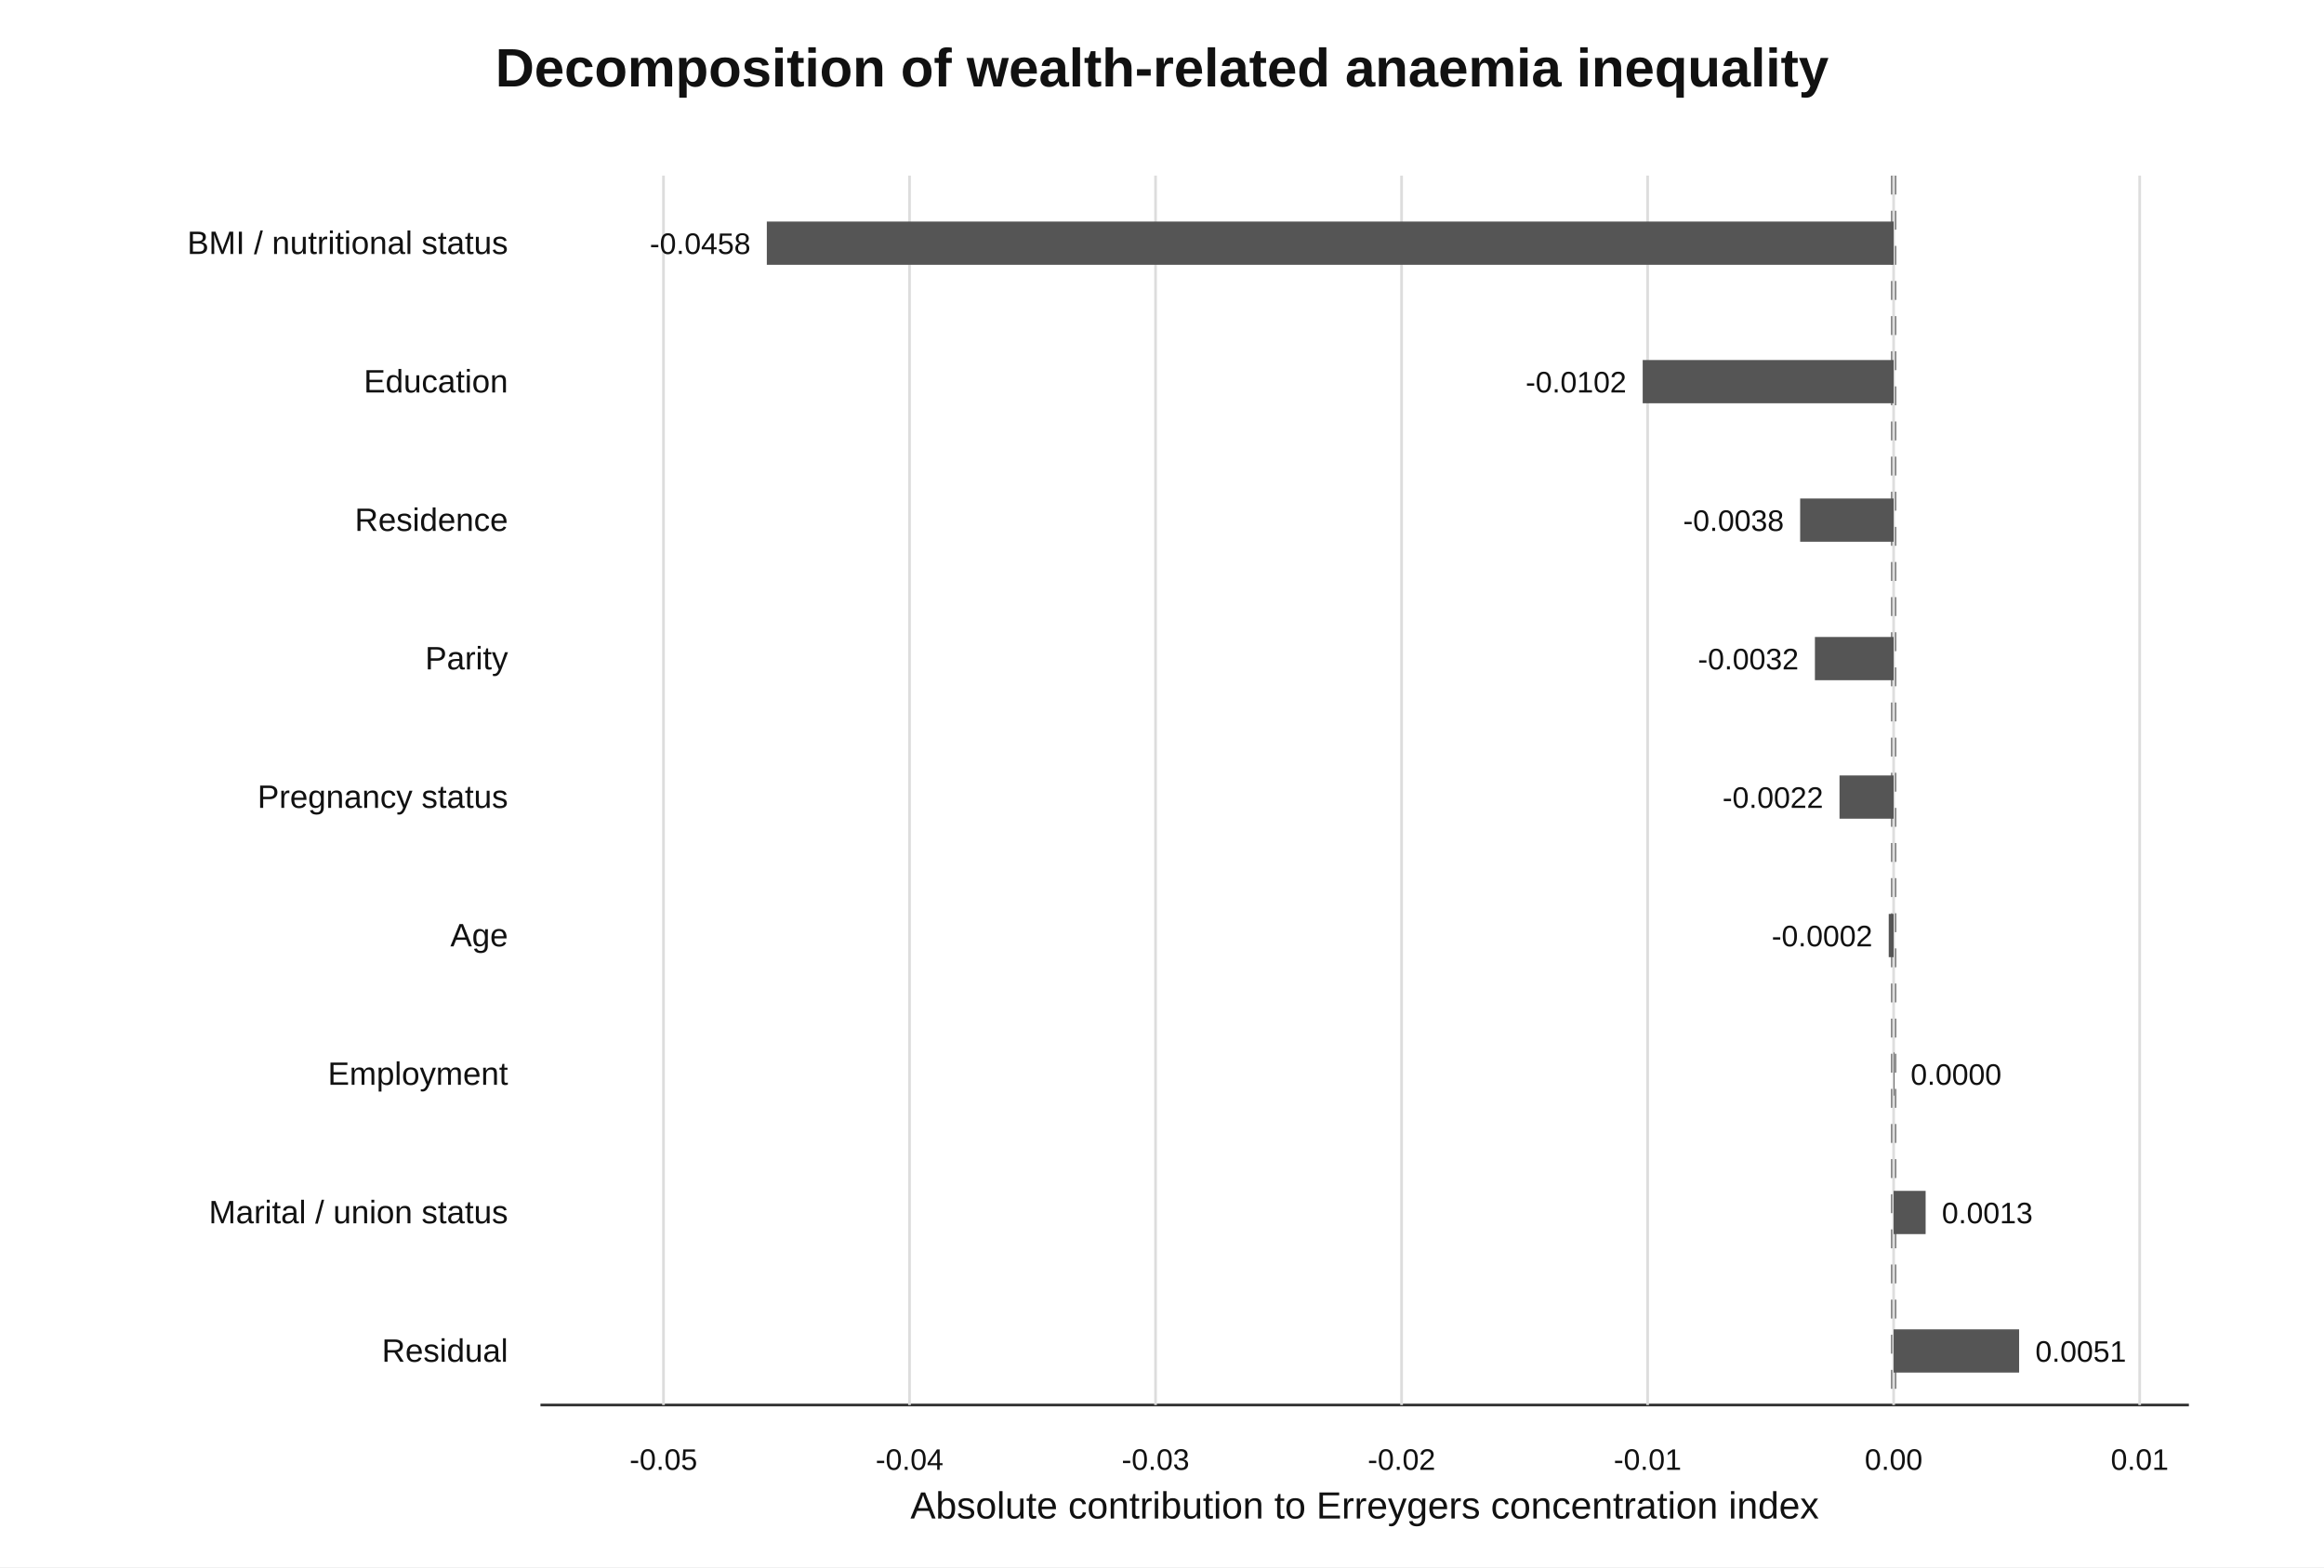
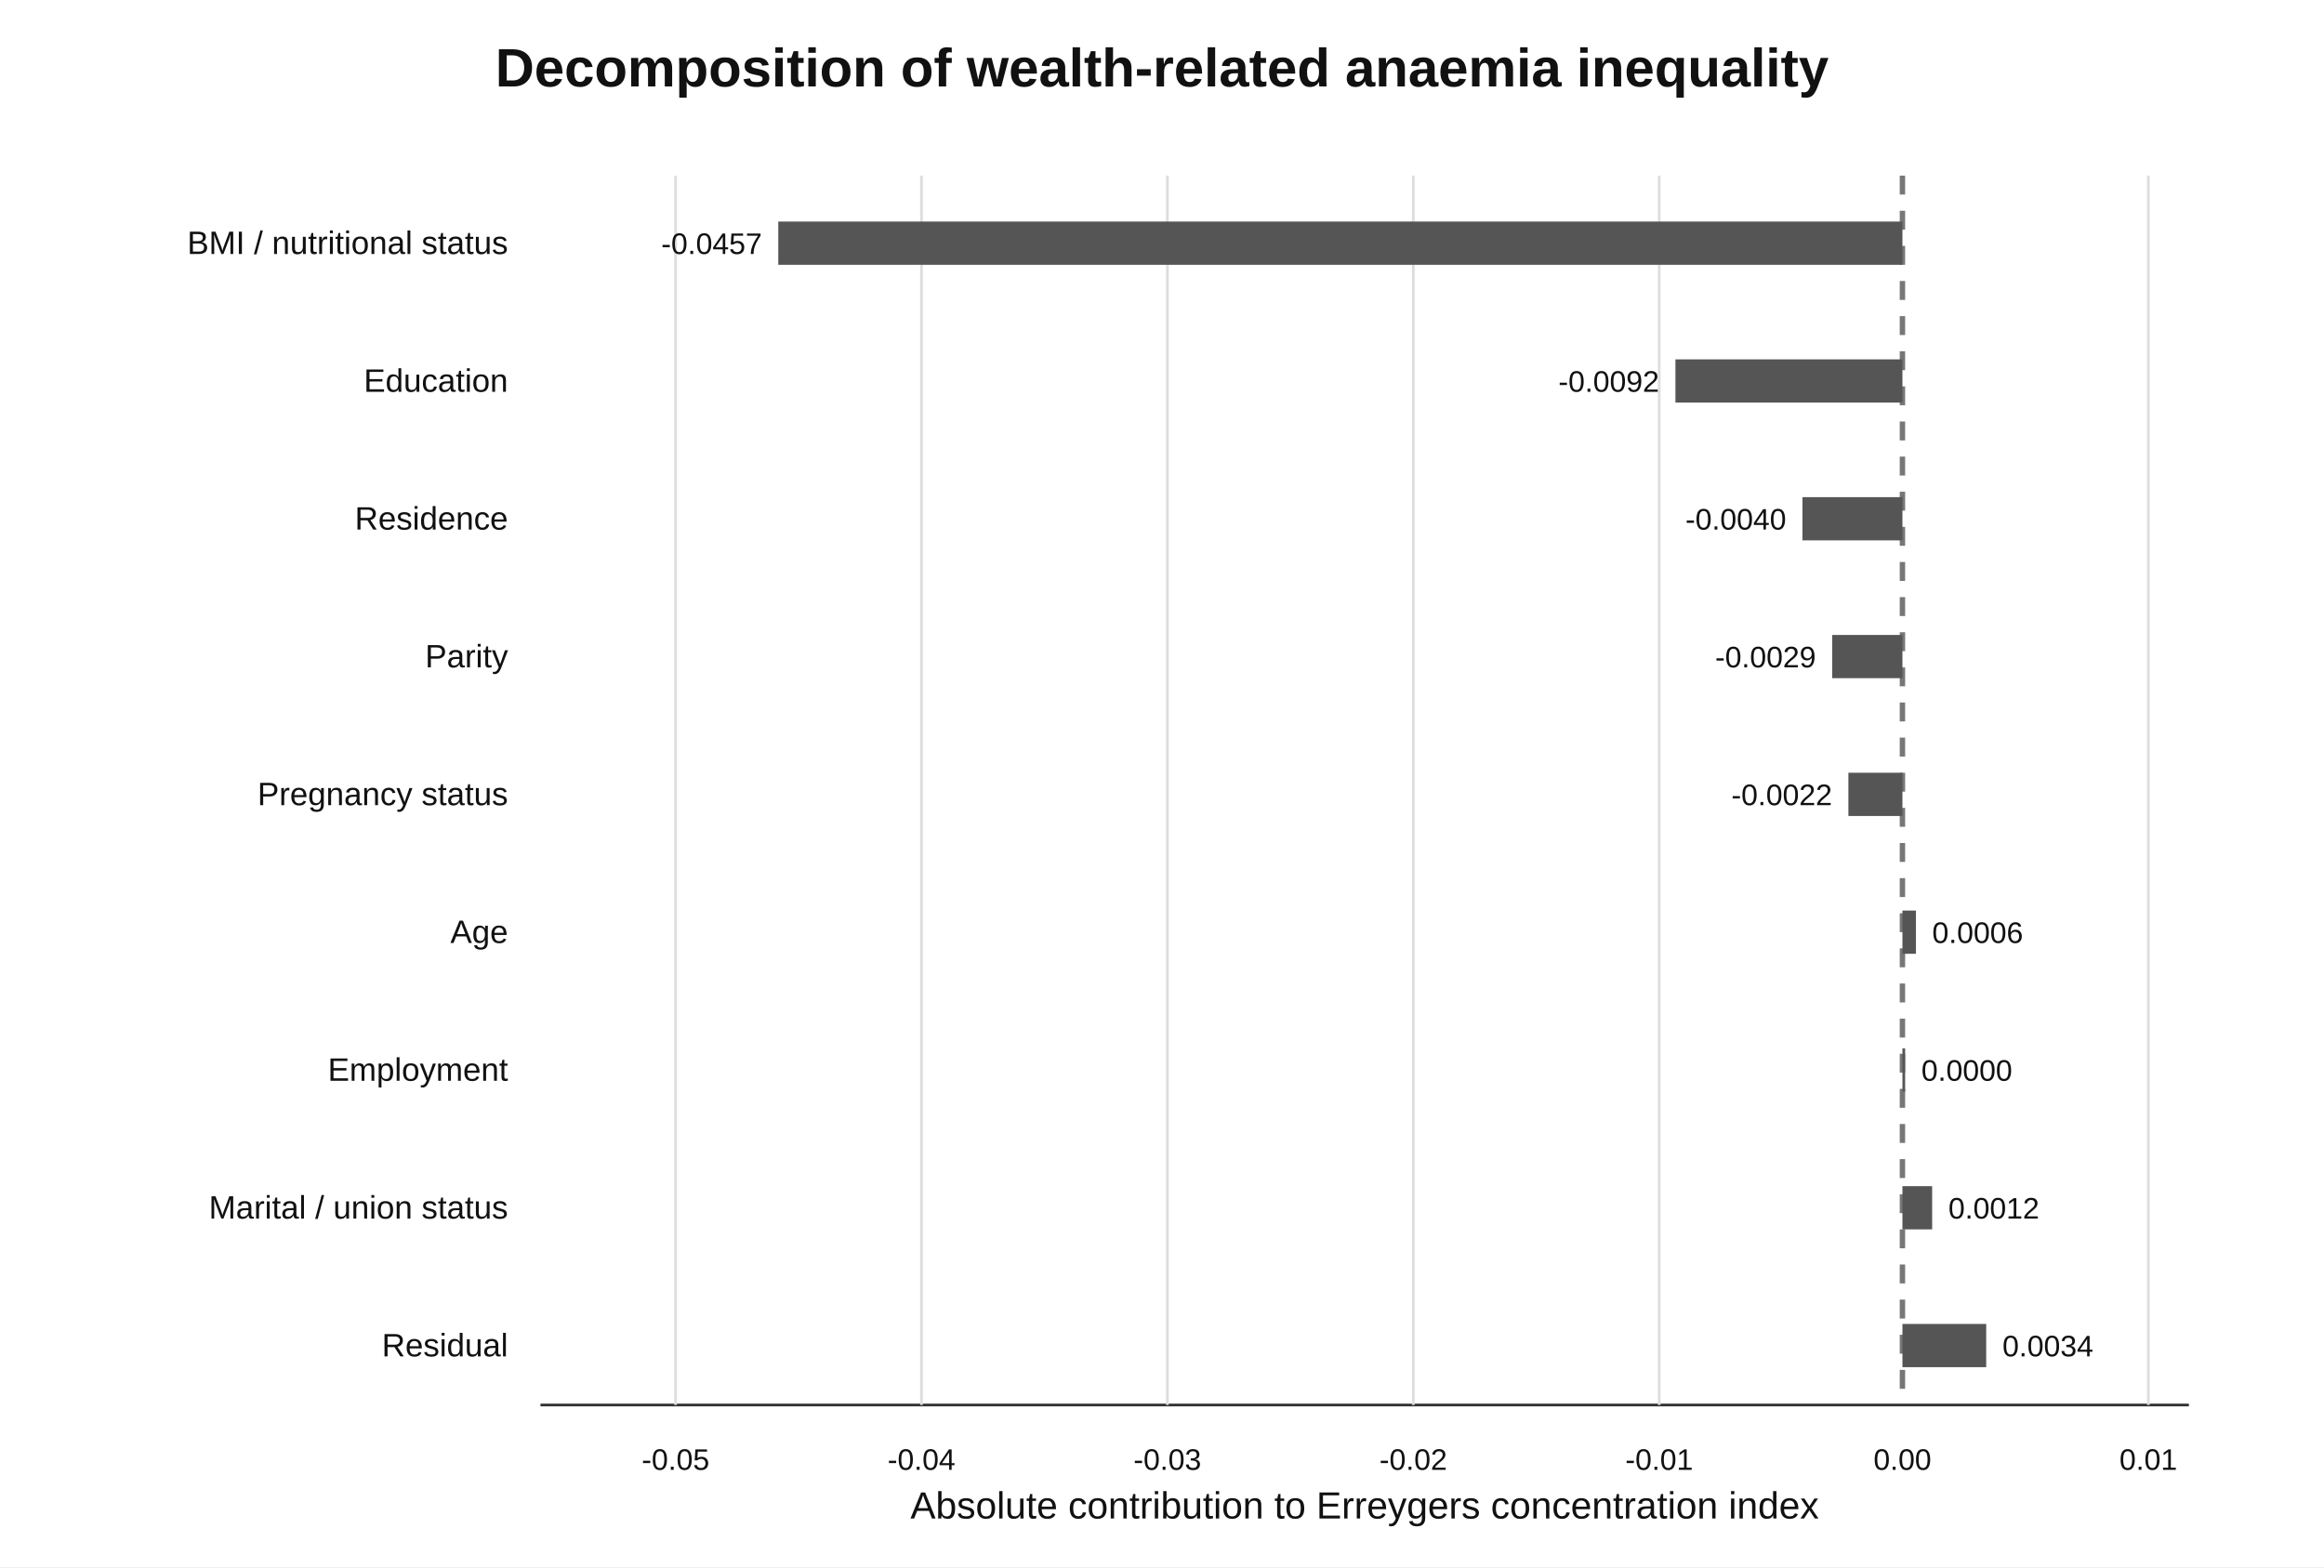
<svg xmlns="http://www.w3.org/2000/svg" width="860" height="580" viewBox="0 0 860 580">
  <rect width="100%" height="100%" fill="white" />
  <style>
    text{font-family:Arial,Helvetica,sans-serif;fill:#111}
    .axis{stroke:#333;stroke-width:1}
    .grid{stroke:#ddd;stroke-width:1}
-     .line{fill:none;stroke:#111;stroke-width:3}
-     .eq{fill:none;stroke:#777;stroke-width:2;stroke-dasharray:7 6}
-     .pt{fill:#111}
-     .err{stroke:#555;stroke-width:2}
+     .zero{stroke:#777;stroke-width:2;stroke-dasharray:7 6}
+     .bar{fill:#555}
  </style>
  <text x="430" y="32" text-anchor="middle" font-size="20" font-weight="700">Decomposition of wealth-related anaemia inequality</text>
  <line class="axis" x1="200" y1="520" x2="810" y2="520" />
-   <line class="eq" x1="700.746" y1="65" x2="700.746" y2="520" />
-   <line class="grid" x1="245.522" y1="65" x2="245.522" y2="520" />
-   <text x="245.522" y="544" text-anchor="middle" font-size="11">-0.05</text>
-   <line class="grid" x1="336.567" y1="65" x2="336.567" y2="520" />
-   <text x="336.567" y="544" text-anchor="middle" font-size="11">-0.04</text>
-   <line class="grid" x1="427.612" y1="65" x2="427.612" y2="520" />
-   <text x="427.612" y="544" text-anchor="middle" font-size="11">-0.03</text>
-   <line class="grid" x1="518.657" y1="65" x2="518.657" y2="520" />
-   <text x="518.657" y="544" text-anchor="middle" font-size="11">-0.02</text>
-   <line class="grid" x1="609.701" y1="65" x2="609.701" y2="520" />
-   <text x="609.701" y="544" text-anchor="middle" font-size="11">-0.01</text>
-   <line class="grid" x1="700.746" y1="65" x2="700.746" y2="520" />
-   <text x="700.746" y="544" text-anchor="middle" font-size="11">0.00</text>
-   <line class="grid" x1="791.791" y1="65" x2="791.791" y2="520" />
-   <text x="791.791" y="544" text-anchor="middle" font-size="11">0.01</text>
+   <line class="zero" x1="704" y1="65" x2="704" y2="520" />
+   <line class="grid" x1="250" y1="65" x2="250" y2="520" />
+   <text x="250" y="544" text-anchor="middle" font-size="11">-0.05</text>
+   <line class="grid" x1="341" y1="65" x2="341" y2="520" />
+   <text x="341" y="544" text-anchor="middle" font-size="11">-0.04</text>
+   <line class="grid" x1="432" y1="65" x2="432" y2="520" />
+   <text x="432" y="544" text-anchor="middle" font-size="11">-0.03</text>
+   <line class="grid" x1="523" y1="65" x2="523" y2="520" />
+   <text x="523" y="544" text-anchor="middle" font-size="11">-0.02</text>
+   <line class="grid" x1="614" y1="65" x2="614" y2="520" />
+   <text x="614" y="544" text-anchor="middle" font-size="11">-0.01</text>
+   <text x="704" y="544" text-anchor="middle" font-size="11">0.00</text>
+   <line class="grid" x1="795" y1="65" x2="795" y2="520" />
+   <text x="795" y="544" text-anchor="middle" font-size="11">0.01</text>
  <text x="188" y="94" text-anchor="end" font-size="12">BMI / nutritional status</text>
-   <rect x="283.761" y="82" width="416.985" height="16" fill="#555" />
-   <text x="277.761" y="94" text-anchor="end" font-size="11">-0.0458</text>
-   <text x="188" y="145.25" text-anchor="end" font-size="12">Education</text>
-   <rect x="607.881" y="133.25" width="92.866" height="16" fill="#555" />
-   <text x="601.881" y="145.25" text-anchor="end" font-size="11">-0.0102</text>
-   <text x="188" y="196.5" text-anchor="end" font-size="12">Residence</text>
-   <rect x="666.149" y="184.5" width="34.597" height="16" fill="#555" />
-   <text x="660.149" y="196.5" text-anchor="end" font-size="11">-0.0038</text>
-   <text x="188" y="247.75" text-anchor="end" font-size="12">Parity</text>
-   <rect x="671.612" y="235.75" width="29.134" height="16" fill="#555" />
-   <text x="665.612" y="247.75" text-anchor="end" font-size="11">-0.0032</text>
-   <text x="188" y="299" text-anchor="end" font-size="12">Pregnancy status</text>
-   <rect x="680.716" y="287" width="20.03" height="16" fill="#555" />
-   <text x="674.716" y="299" text-anchor="end" font-size="11">-0.0022</text>
-   <text x="188" y="350.25" text-anchor="end" font-size="12">Age</text>
-   <rect x="698.925" y="338.25" width="1.821" height="16" fill="#555" />
-   <text x="692.925" y="350.25" text-anchor="end" font-size="11">-0.0002</text>
-   <text x="188" y="401.5" text-anchor="end" font-size="12">Employment</text>
-   <rect x="700.746" y="389.5" width="0.273" height="16" fill="#555" />
-   <text x="707.019" y="401.5" text-anchor="start" font-size="11">0.0000</text>
-   <text x="188" y="452.75" text-anchor="end" font-size="12">Marital / union status</text>
-   <rect x="700.746" y="440.75" width="11.836" height="16" fill="#555" />
-   <text x="718.582" y="452.75" text-anchor="start" font-size="11">0.0013</text>
-   <text x="188" y="504" text-anchor="end" font-size="12">Residual</text>
-   <rect x="700.746" y="492" width="46.433" height="16" fill="#555" />
-   <text x="753.179" y="504" text-anchor="start" font-size="11">0.0051</text>
+   <rect class="bar" x="288" y="82" width="416" height="16" />
+   <text x="282" y="94" text-anchor="end" font-size="11">-0.0457</text>
+   <text x="188" y="145" text-anchor="end" font-size="12">Education</text>
+   <rect class="bar" x="620" y="133" width="84" height="16" />
+   <text x="614" y="145" text-anchor="end" font-size="11">-0.0092</text>
+   <text x="188" y="196" text-anchor="end" font-size="12">Residence</text>
+   <rect class="bar" x="667" y="184" width="37" height="16" />
+   <text x="661" y="196" text-anchor="end" font-size="11">-0.0040</text>
+   <text x="188" y="247" text-anchor="end" font-size="12">Parity</text>
+   <rect class="bar" x="678" y="235" width="26" height="16" />
+   <text x="672" y="247" text-anchor="end" font-size="11">-0.0029</text>
+   <text x="188" y="298" text-anchor="end" font-size="12">Pregnancy status</text>
+   <rect class="bar" x="684" y="286" width="20" height="16" />
+   <text x="678" y="298" text-anchor="end" font-size="11">-0.0022</text>
+   <text x="188" y="349" text-anchor="end" font-size="12">Age</text>
+   <rect class="bar" x="704" y="337" width="5" height="16" />
+   <text x="715" y="349" text-anchor="start" font-size="11">0.0006</text>
+   <text x="188" y="400" text-anchor="end" font-size="12">Employment</text>
+   <rect class="bar" x="704" y="388" width="1" height="16" />
+   <text x="711" y="400" text-anchor="start" font-size="11">0.0000</text>
+   <text x="188" y="451" text-anchor="end" font-size="12">Marital / union status</text>
+   <rect class="bar" x="704" y="439" width="11" height="16" />
+   <text x="721" y="451" text-anchor="start" font-size="11">0.0012</text>
+   <text x="188" y="502" text-anchor="end" font-size="12">Residual</text>
+   <rect class="bar" x="704" y="490" width="31" height="16" />
+   <text x="741" y="502" text-anchor="start" font-size="11">0.0034</text>
  <text x="505" y="562" text-anchor="middle" font-size="14">Absolute contribution to Erreygers concentration index</text>
</svg>
